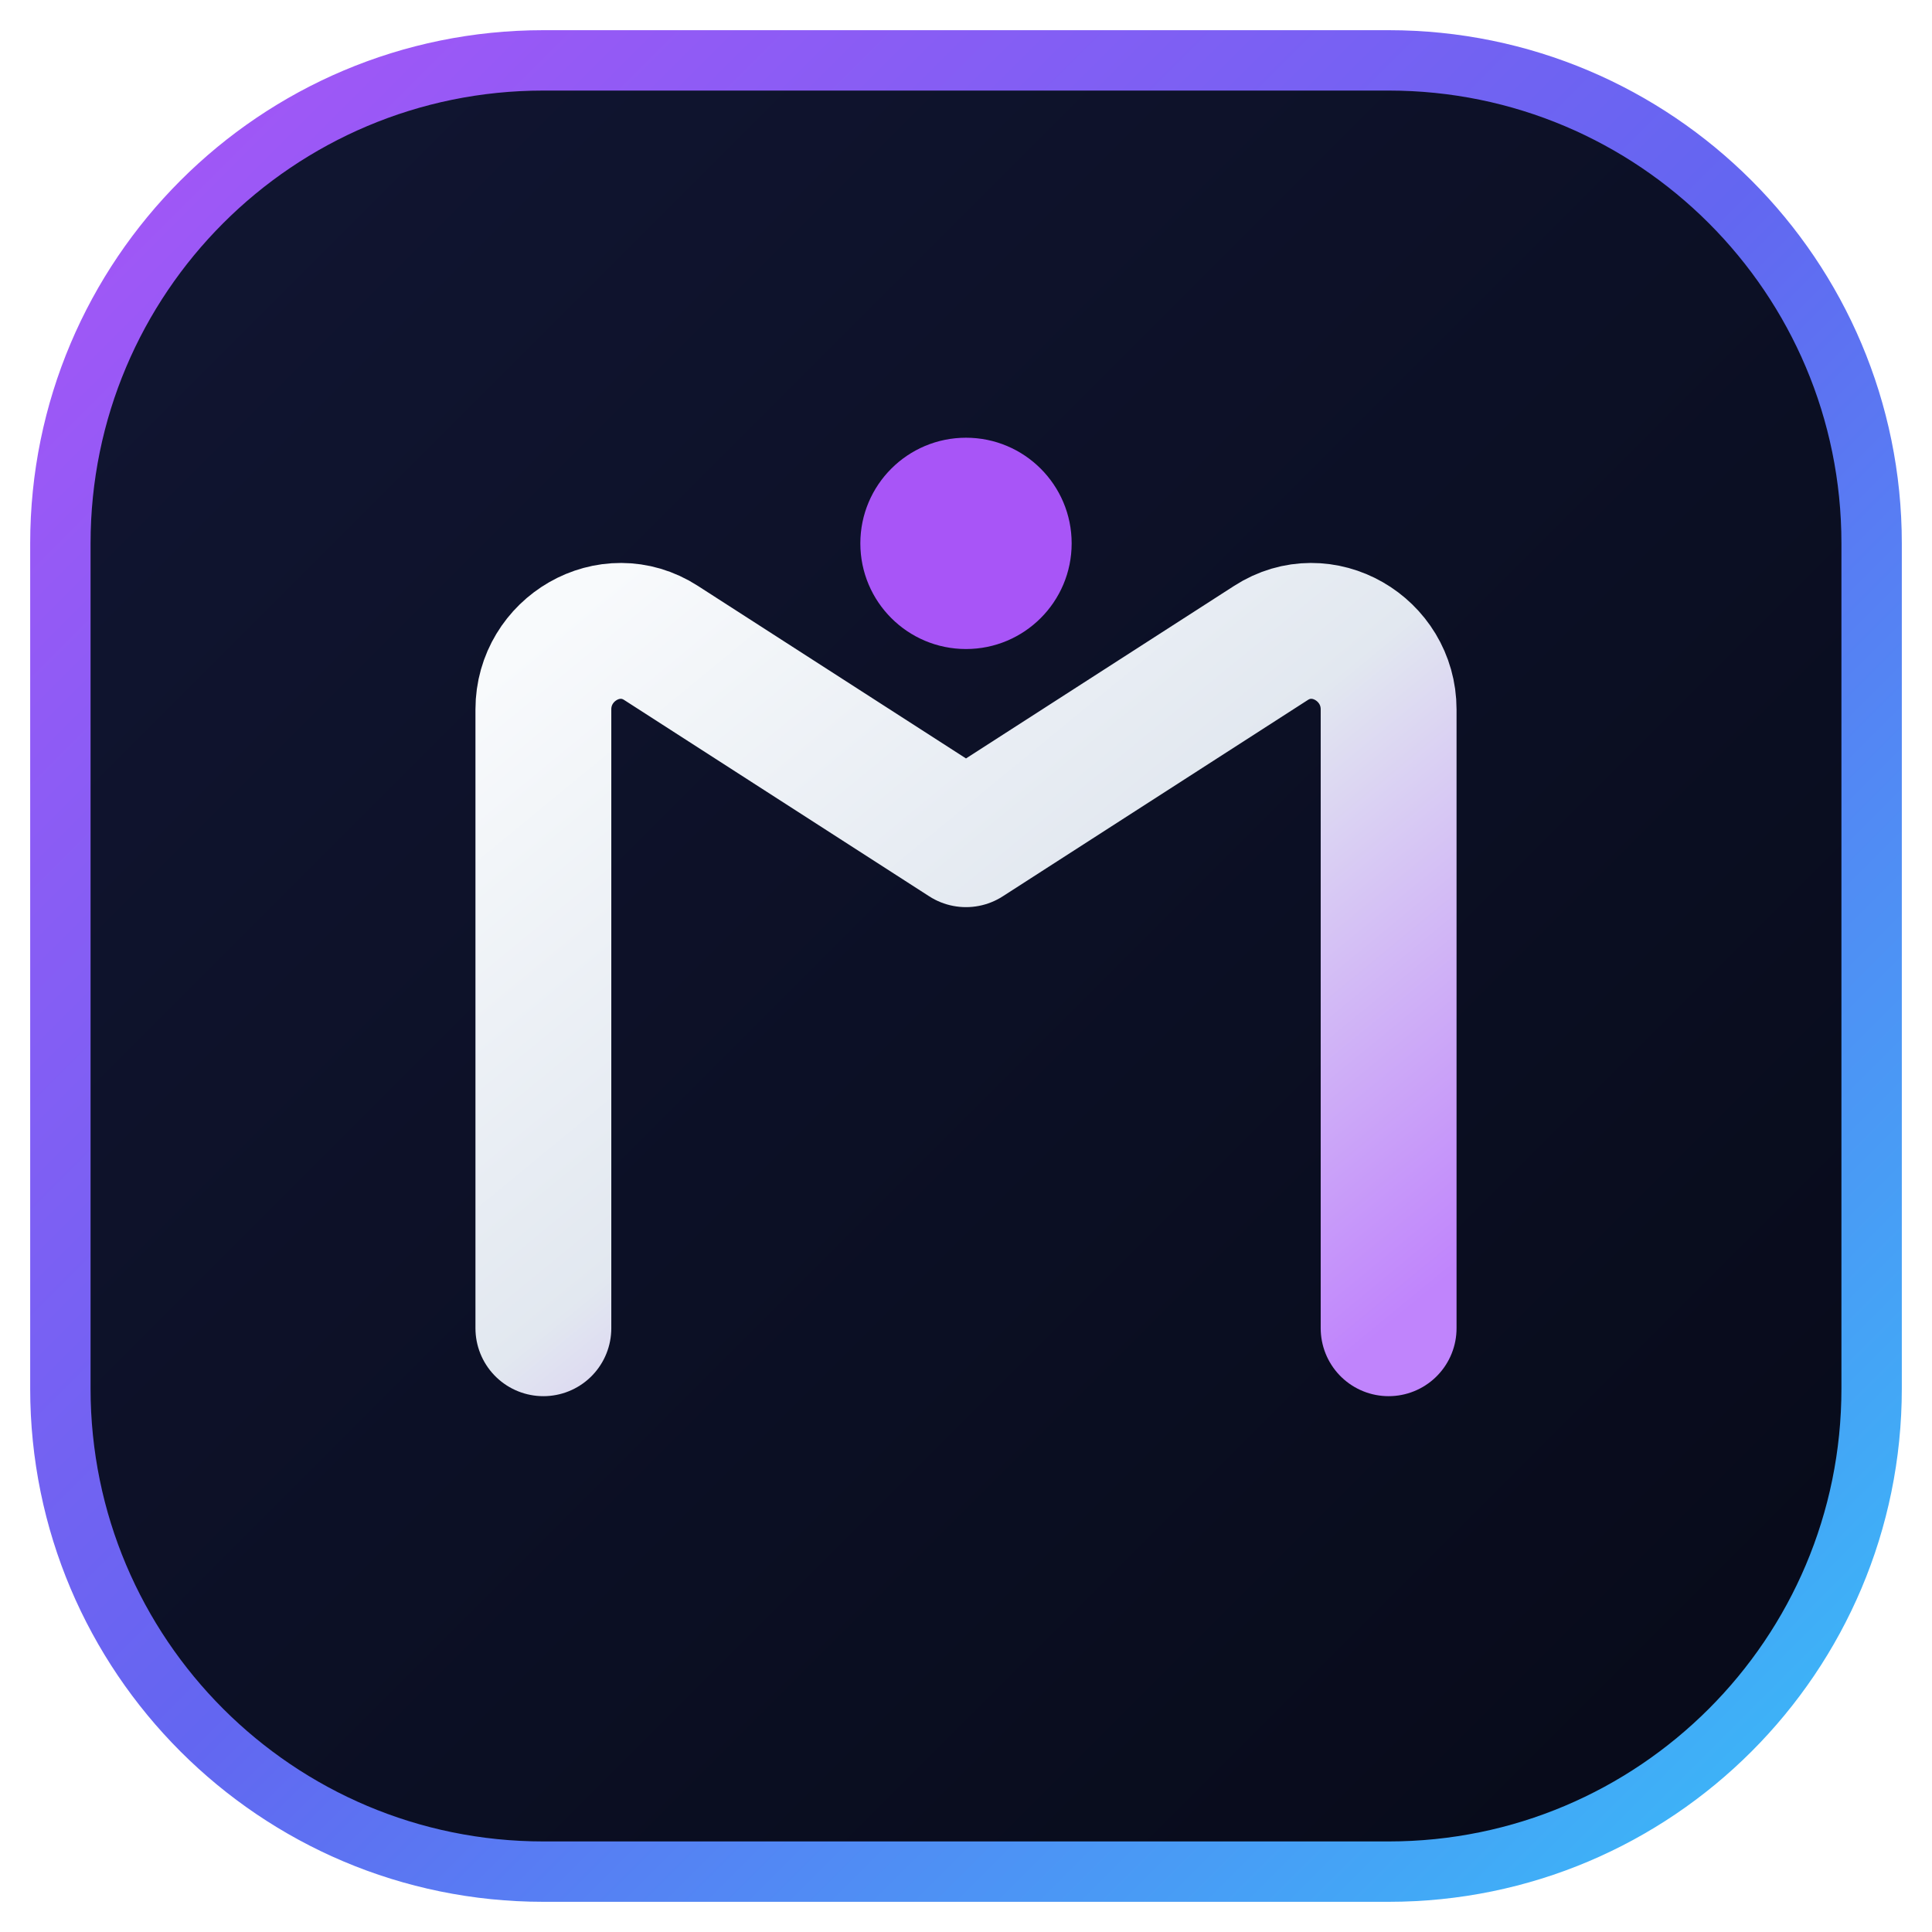
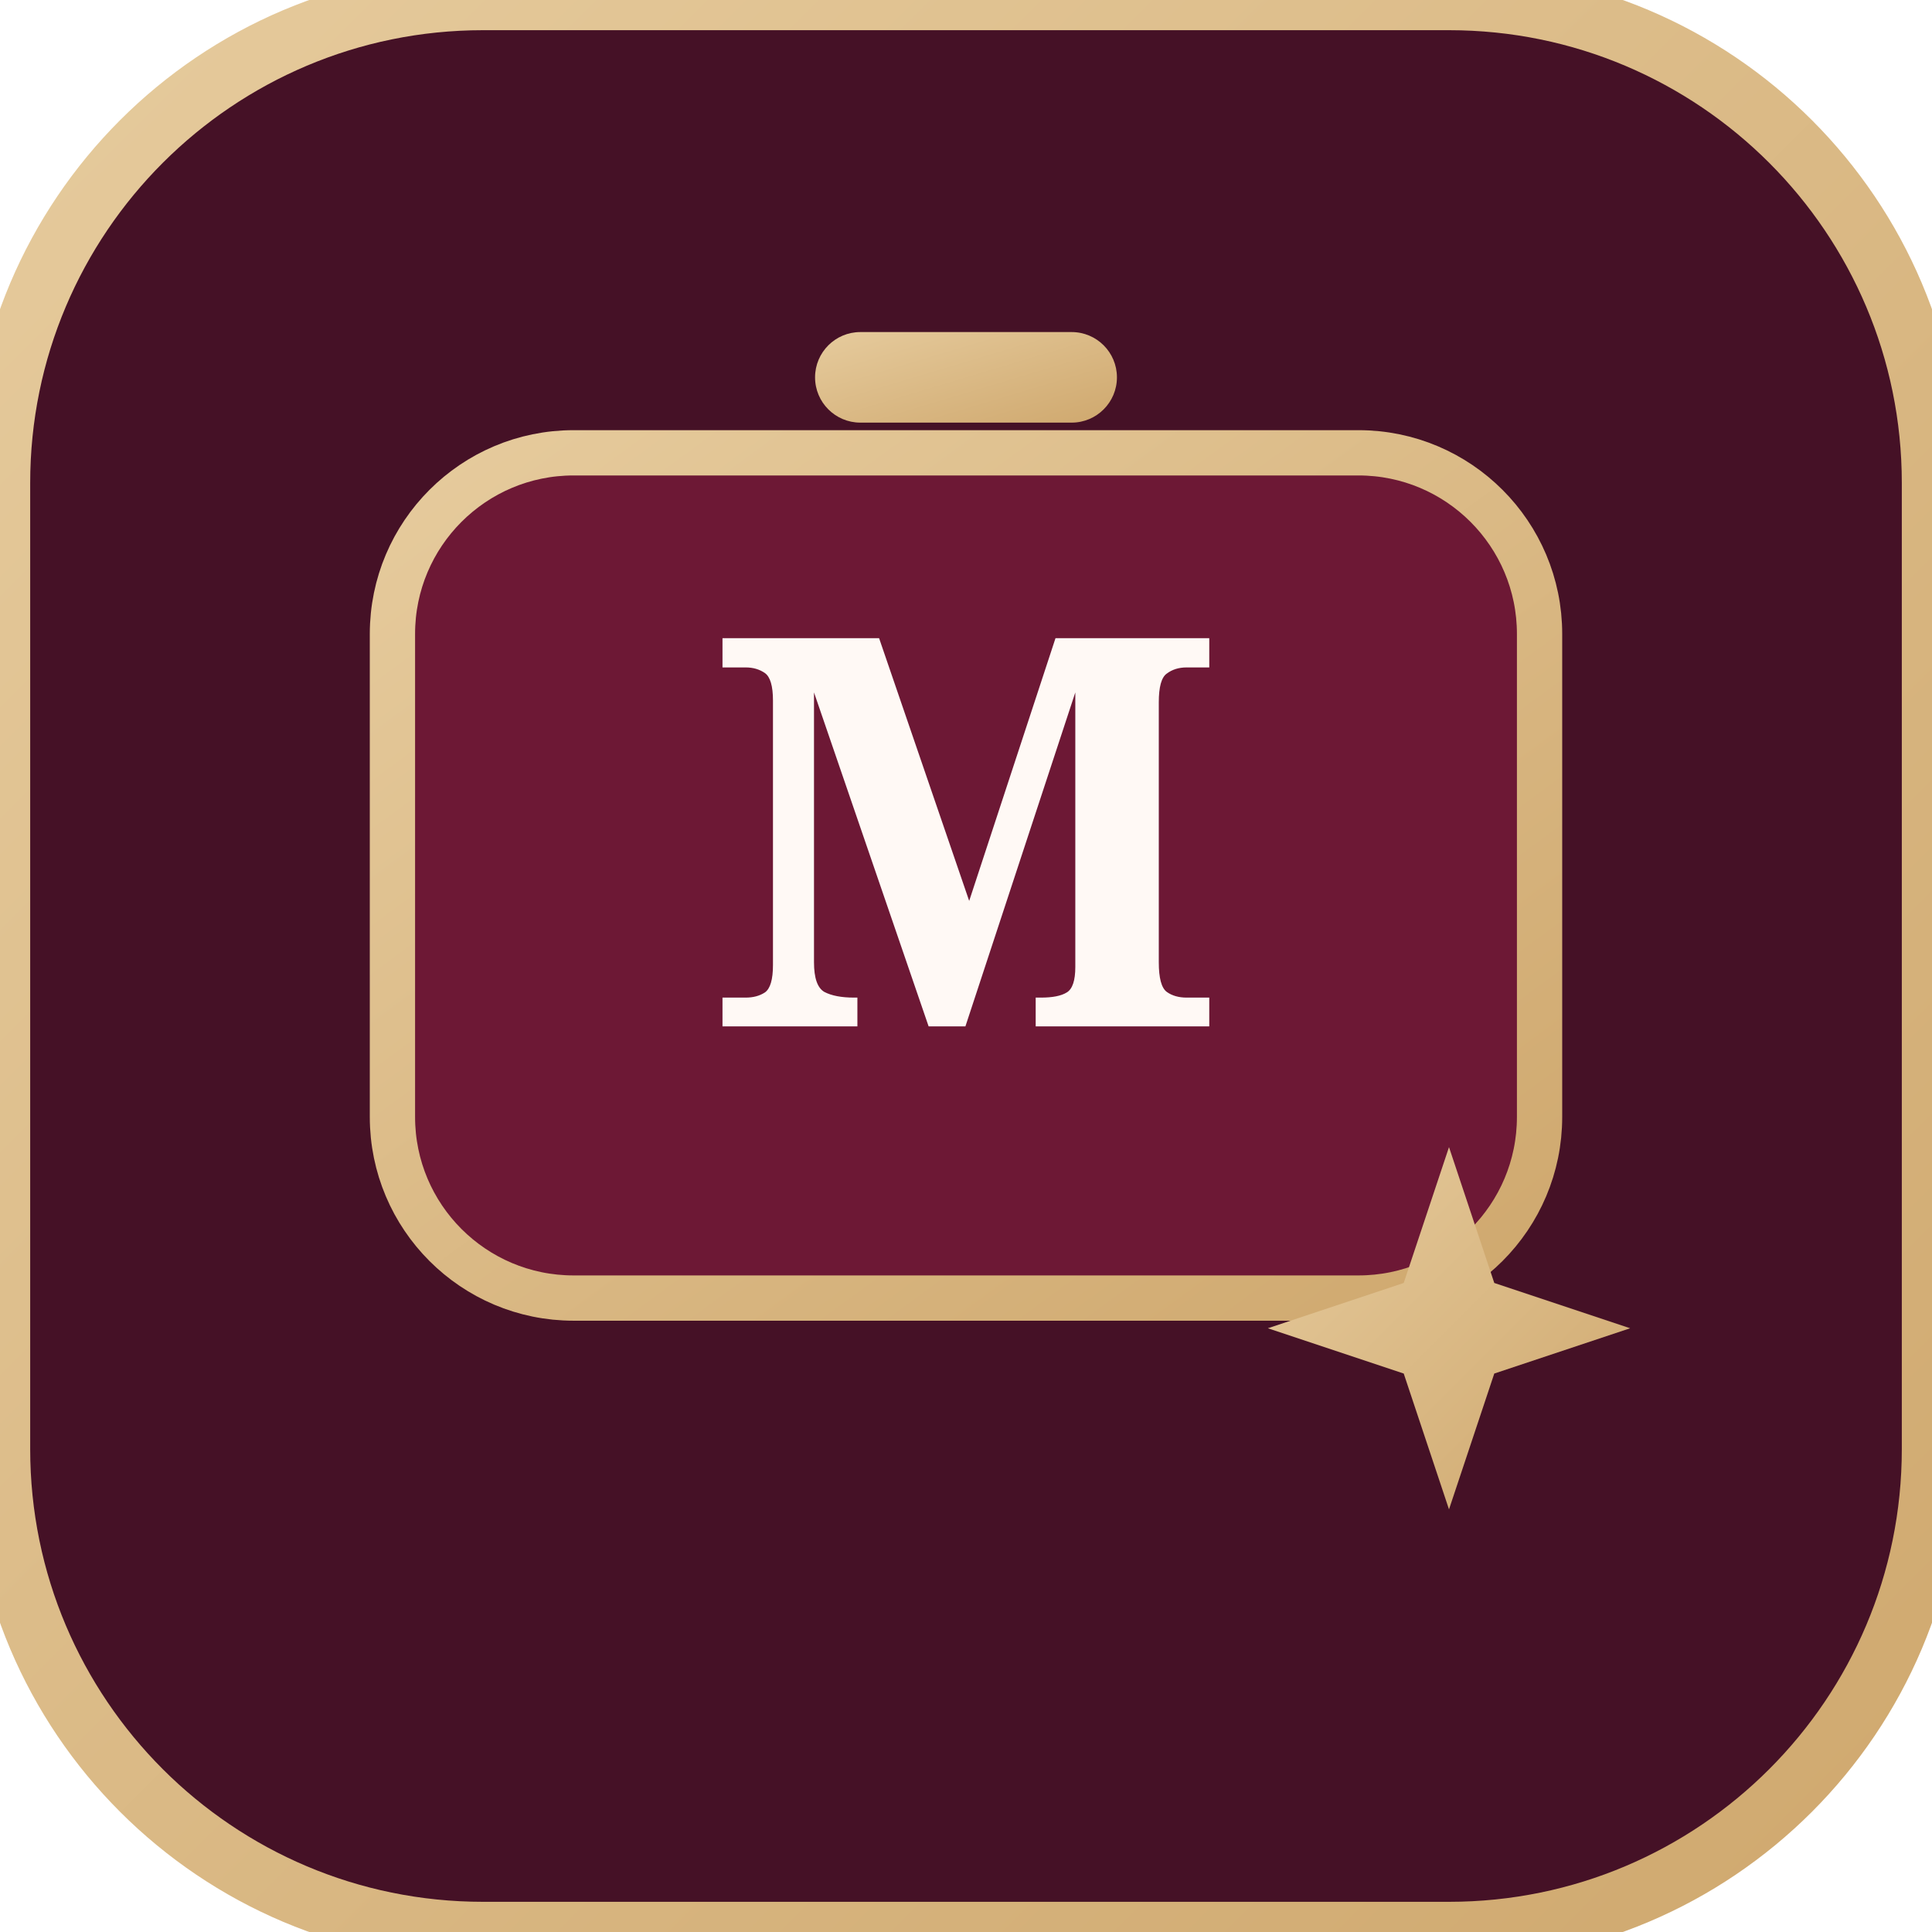
<svg xmlns="http://www.w3.org/2000/svg" viewBox="0 0 64 64" fill="none">
  <defs>
-     <linearGradient id="bgGrad" x1="0%" y1="0%" x2="100%" y2="100%">
-       <stop offset="0%" stop-color="#111633" />
-       <stop offset="100%" stop-color="#070a18" />
+     <linearGradient id="royaleGrad" x1="0%" y1="0%" x2="100%" y2="100%">
+       <stop offset="0%" stop-color="#451126" />
+       <stop offset="60%" stop-color="#6D1835" />
+       <stop offset="100%" stop-color="#A83D5B" />
    </linearGradient>
-     <linearGradient id="borderGrad" x1="0%" y1="0%" x2="100%" y2="100%">
-       <stop offset="0%" stop-color="#a855f7" />
-       <stop offset="50%" stop-color="#6366f1" />
-       <stop offset="100%" stop-color="#38bdf8" />
-     </linearGradient>
-     <linearGradient id="mGrad" x1="0%" y1="0%" x2="100%" y2="100%">
-       <stop offset="0%" stop-color="#f8fafc" />
-       <stop offset="50%" stop-color="#e2e8f0" />
-       <stop offset="100%" stop-color="#c084fc" />
-     </linearGradient>
-     <linearGradient id="accentGrad" x1="0%" y1="0%" x2="100%" y2="100%">
-       <stop offset="0%" stop-color="#c084fc" />
-       <stop offset="100%" stop-color="#9333ea" />
+     <linearGradient id="goldGrad" x1="0%" y1="0%" x2="100%" y2="100%">
+       <stop offset="0%" stop-color="#e6cb9d" />
+       <stop offset="100%" stop-color="#cfa86e" />
    </linearGradient>
  </defs>
-   <rect x="2" y="2" width="60" height="60" rx="16" fill="url(#bgGrad)" stroke="url(#borderGrad)" stroke-width="2" />
-   <path d="M18 44V23.5C18 21.5 20.2 20.2 21.9 21.3L32 27.8L42.1 21.3C43.8 20.2 46 21.5 46 23.5V44" stroke="url(#mGrad)" stroke-width="4.5" stroke-linecap="round" stroke-linejoin="round" />
-   <path d="M32 28.5V44" stroke="url(#accentGrad)" stroke-width="4.5" stroke-linecap="round" />
-   <circle cx="32" cy="18" r="3.5" fill="#a855f7" />
+   <rect width="64" height="64" rx="16" fill="#451126" stroke="url(#goldGrad)" stroke-width="2" />
+   <rect x="13" y="15" width="38" height="28" rx="6" fill="#6D1835" stroke="url(#goldGrad)" stroke-width="1.5" />
+   <rect x="27" y="11" width="10" height="3" rx="1.5" fill="url(#goldGrad)" />
+   <text x="32" y="34" font-family="'Playfair Display', Georgia, serif" font-size="18" font-weight="700" fill="#FFF9F5" text-anchor="middle">M</text>
+   <path d="M48 38L49.5 42.5L54 44L49.5 45.5L48 50L46.5 45.5L42 44L46.5 42.5L48 38Z" fill="url(#goldGrad)" />
</svg>
